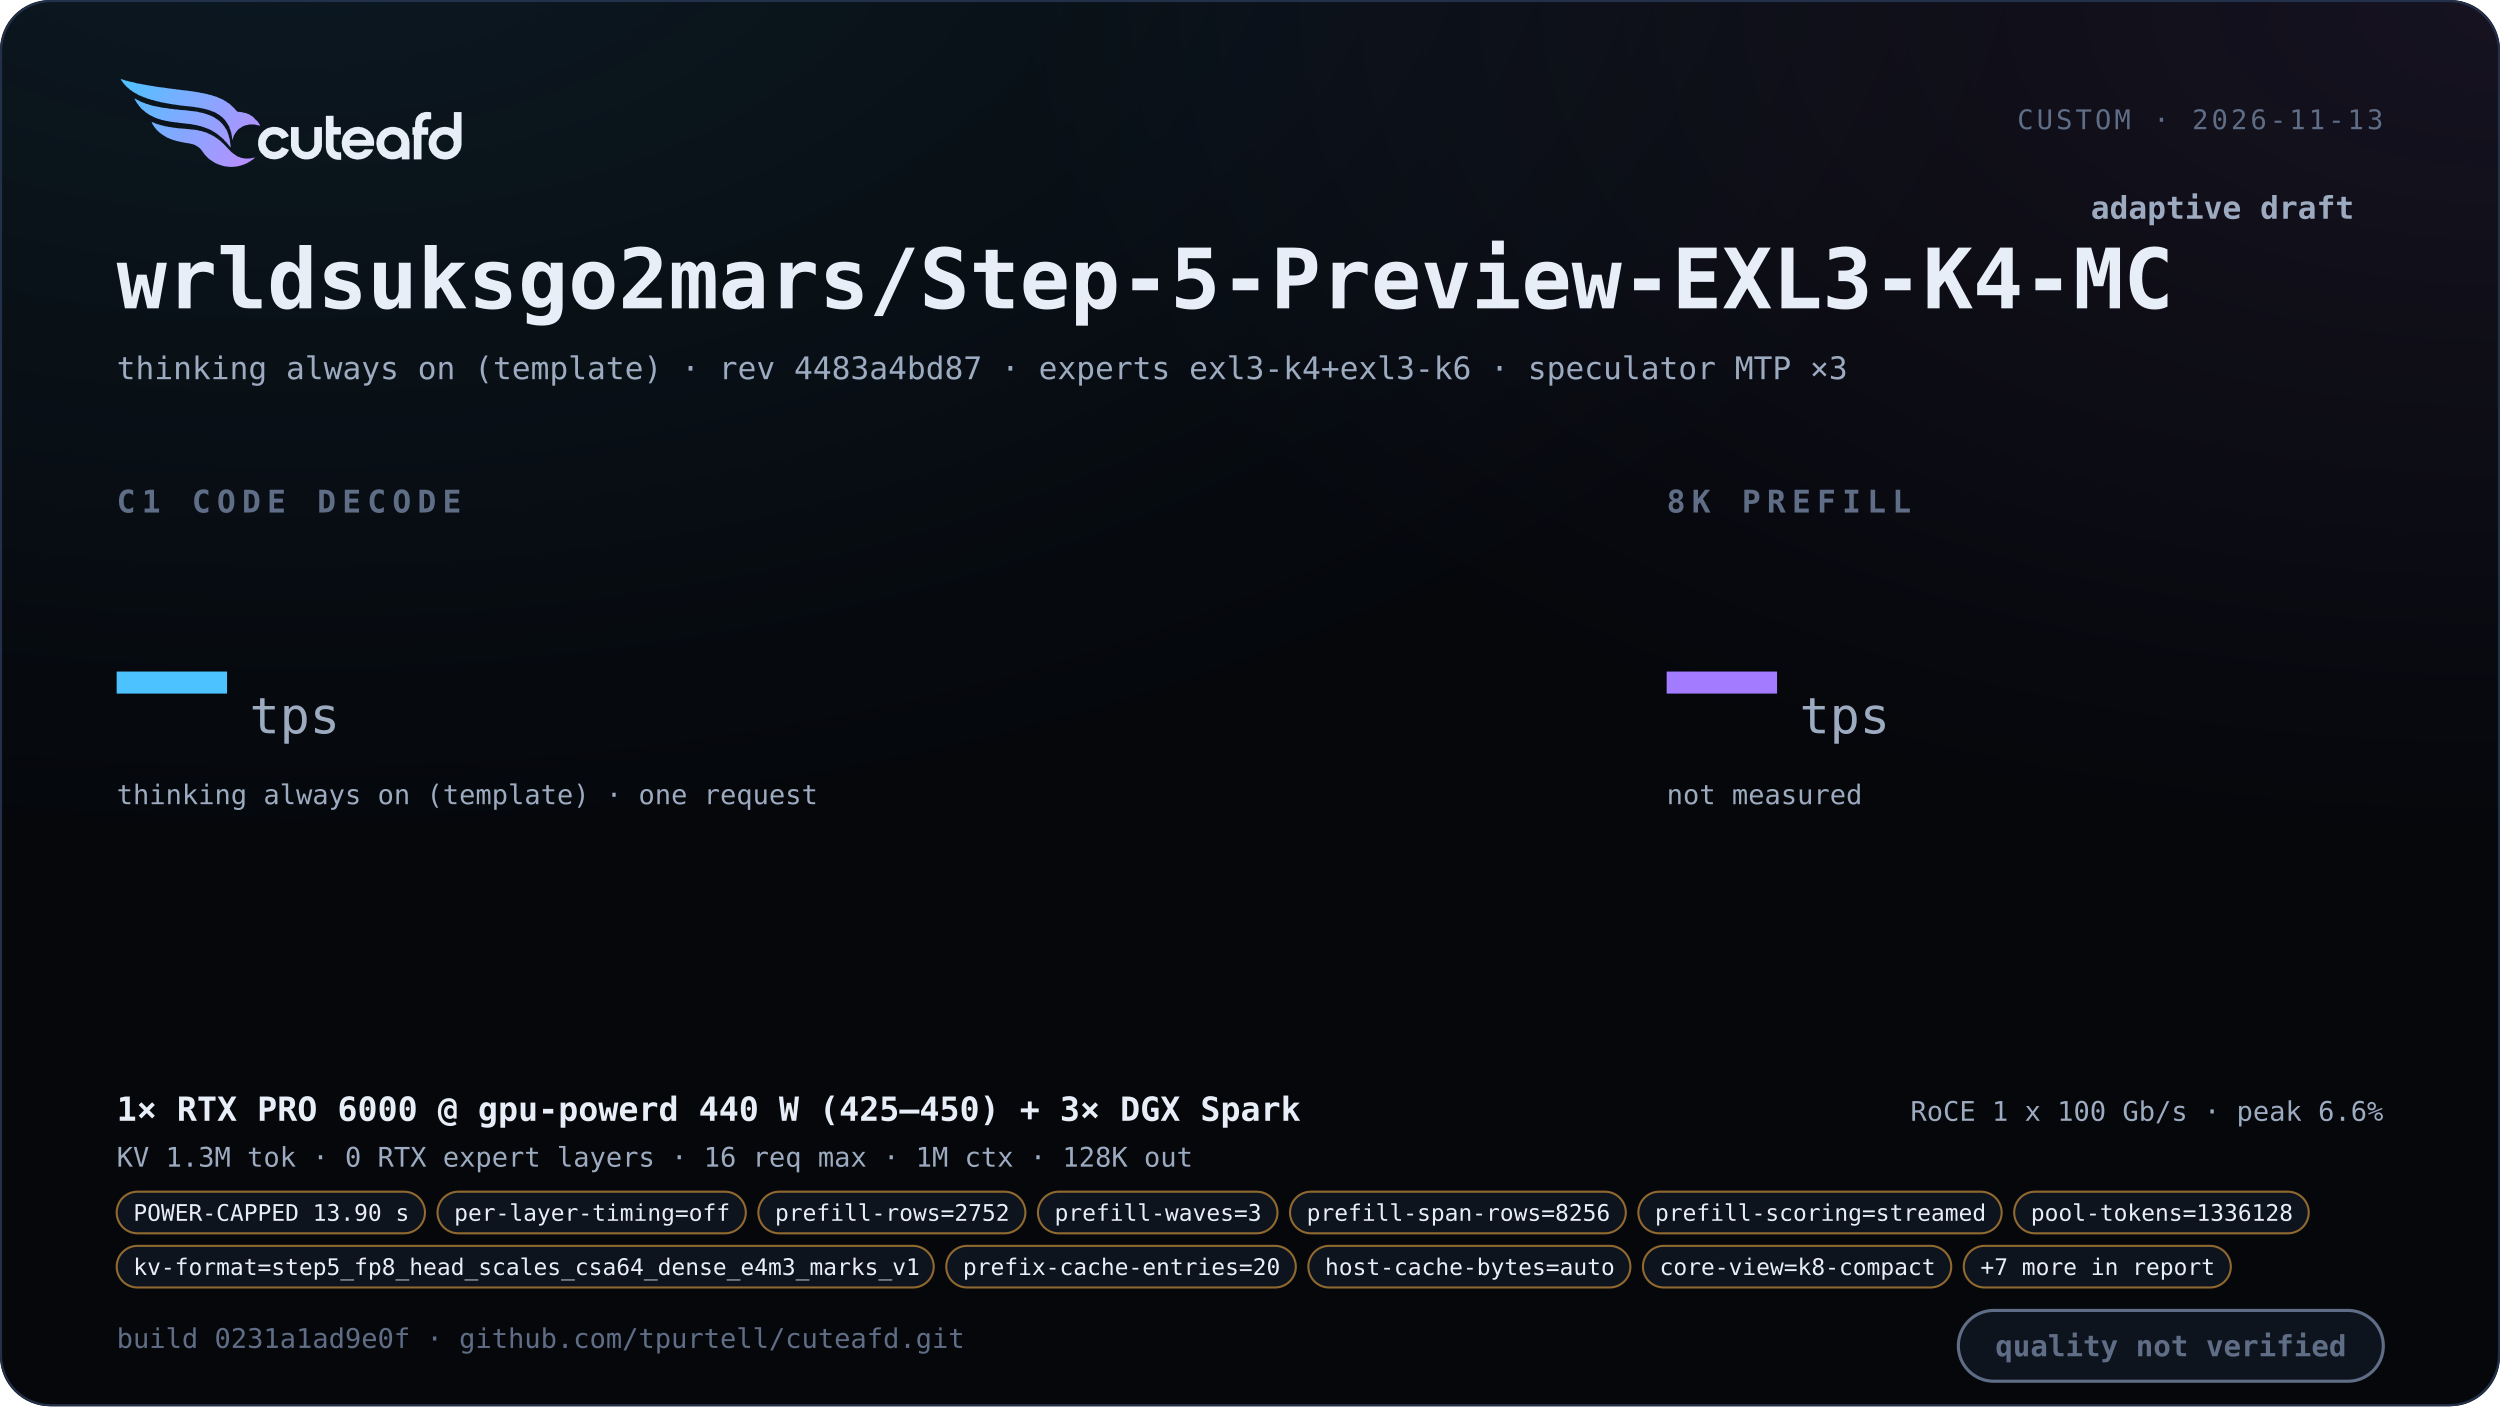
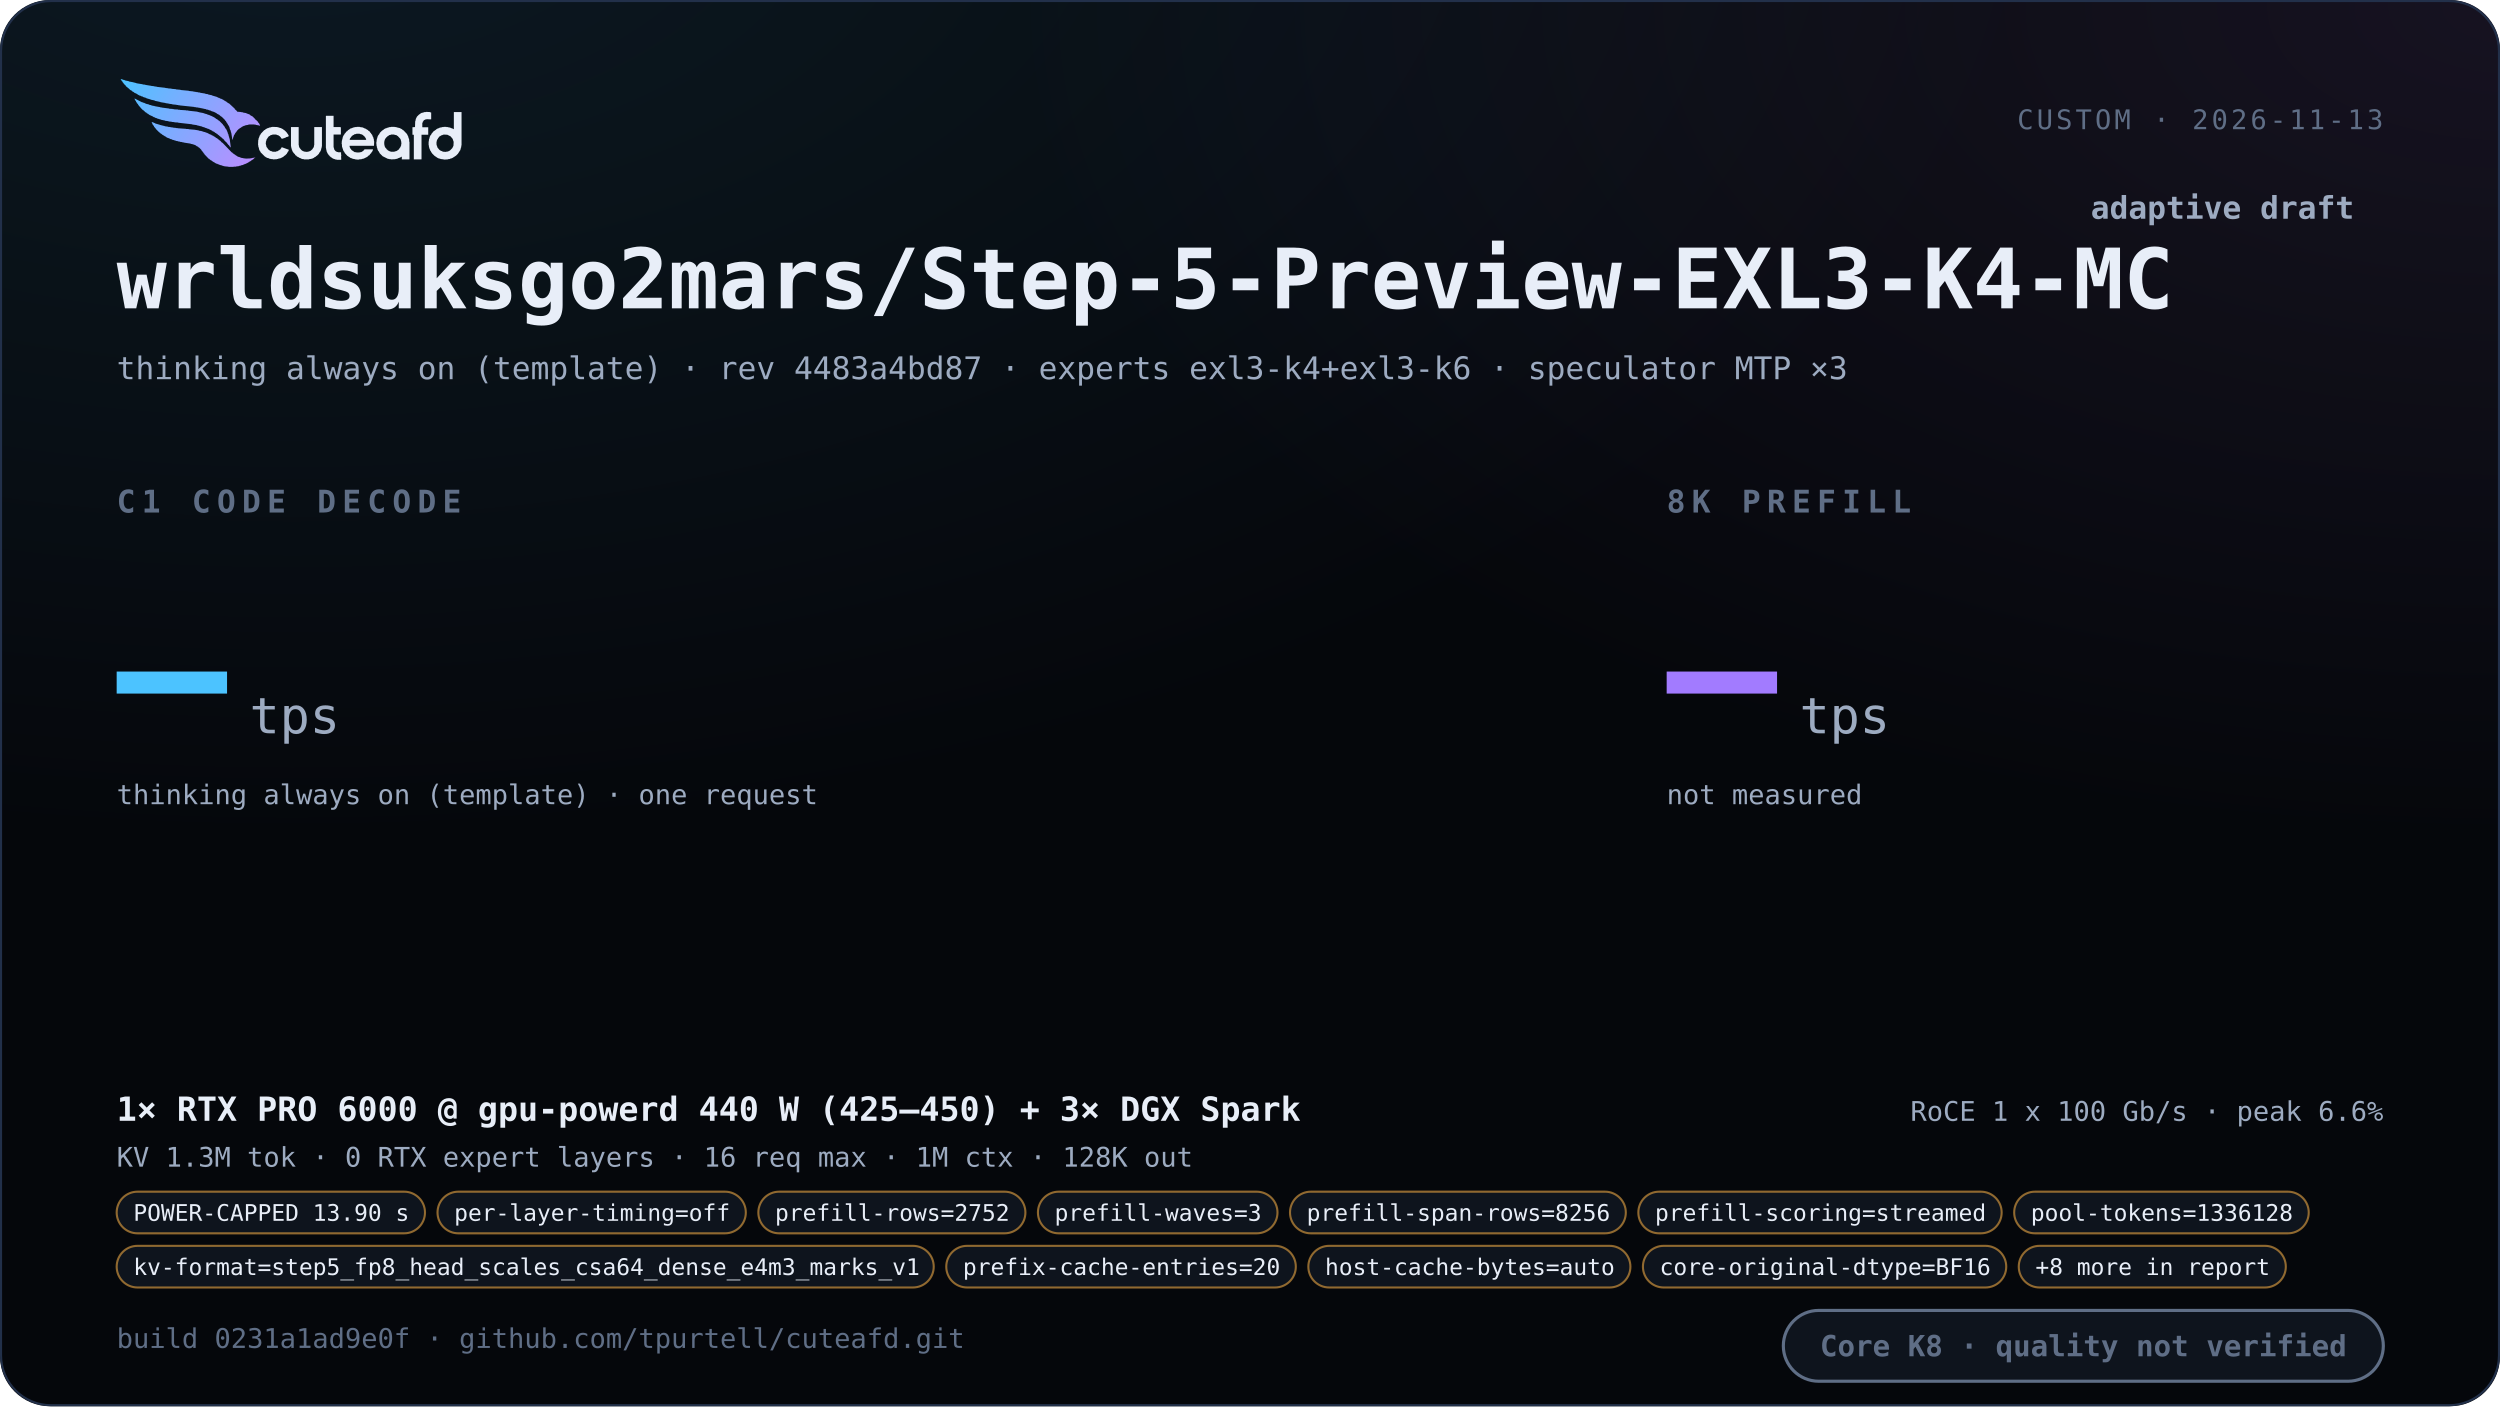
<svg xmlns="http://www.w3.org/2000/svg" width="1200" height="675" viewBox="0 0 1200 675">
  <defs>
    <linearGradient id="accent" x1="0" y1="0" x2="1" y2="0">
      <stop offset="0" stop-color="#4cc3ff" />
      <stop offset="1" stop-color="#c08bff" />
    </linearGradient>
    <pattern id="hazard" width="16" height="16" patternUnits="userSpaceOnUse" patternTransform="rotate(45)">
      <rect width="16" height="16" fill="#120405" />
      <rect width="8" height="16" fill="#ffb547" />
    </pattern>
    <radialGradient id="glow-a" cx="0.12" cy="-0.1" r="0.7">
      <stop offset="0" stop-color="#4cc3ff" stop-opacity="0.10" />
      <stop offset="1" stop-color="#4cc3ff" stop-opacity="0" />
    </radialGradient>
    <radialGradient id="glow-b" cx="1" cy="0" r="0.6">
      <stop offset="0" stop-color="#c08bff" stop-opacity="0.09" />
      <stop offset="1" stop-color="#c08bff" stop-opacity="0" />
    </radialGradient>
  </defs>
  <rect x="0" y="0" width="1200" height="675" rx="24" fill="#05070b" />
  <rect x="0" y="0" width="1200" height="675" rx="24" fill="url(#glow-a)" />
  <rect x="0" y="0" width="1200" height="675" rx="24" fill="url(#glow-b)" />
  <rect x="0.5" y="0.5" width="1199" height="674" rx="24" fill="none" stroke="#22304a" />
  <svg x="56" y="36" width="167.53" height="46" viewBox="81 149 1770 486" preserveAspectRatio="xMinYMid meet">
    <defs>
      <linearGradient id="cuteafd-swift" x1="101" y1="169" x2="808" y2="615" gradientUnits="userSpaceOnUse">
        <stop offset="0" stop-color="#4cc3ff" />
        <stop offset="1" stop-color="#c08bff" />
      </linearGradient>
    </defs>
    <path fill="url(#cuteafd-swift)" fill-rule="evenodd" d="M101 169L115 173 115 174 119 174 125 177 141 180 144 182 166 186 166 187 170 187 170 188 174 188 174 189 178 189 182 191 213 196 213 197 225 198 225 199 230 199 230 200 236 200 236 201 242 201 242 202 248 202 248 203 254 203 254 204 272 206 272 207 278 207 278 208 284 208 284 209 328 214 328 215 334 215 334 216 342 216 342 217 359 218 359 219 382 221 382 222 405 224 405 225 447 229 447 230 468 232 468 233 474 233 474 234 480 234 480 235 486 235 486 236 493 236 493 237 504 238 504 239 529 243 533 245 543 246 546 248 565 252 565 253 589 260 591 262 594 262 598 265 601 265 607 269 610 269 624 276 625 278 631 280 632 282 636 283 641 288 643 288 644 290 652 294 680 320 680 322 690 331 692 335 714 337 714 338 720 338 724 340 737 342 737 343 740 343 742 345 745 345 747 347 750 347 756 350 760 354 770 359 784 373 784 375 788 377 798 387 798 389 803 394 808 404 808 407 804 405 787 402 787 401 780 401 780 400 753 400 753 401 747 401 747 402 734 404 734 405 731 405 729 407 726 407 714 413 713 415 705 419 703 422 701 422 691 432 691 434 687 437 687 439 684 441 684 443 682 444 680 450 678 451 675 457 675 460 673 462 670 475 668 478 662 441 661 441 659 431 655 423 653 414 648 404 646 403 644 397 642 396 641 392 639 391 635 383 631 380 631 378 613 360 611 360 601 351 589 345 588 343 574 336 561 332 559 330 556 330 556 329 553 329 553 328 550 328 544 325 536 324 533 322 521 320 521 319 516 319 516 318 511 318 511 317 506 317 506 316 501 316 501 315 495 315 495 314 482 313 482 312 475 312 475 311 399 303 399 302 392 302 392 301 385 301 385 300 363 298 363 297 347 295 347 294 340 294 340 293 329 292 329 291 304 287 300 285 295 285 295 284 275 280 273 278 253 274 253 273 232 267 230 265 216 261 212 258 206 257 202 254 199 254 187 248 186 246 169 238 168 236 160 232 158 229 150 225 141 216 139 216 133 209 131 209 128 206 128 204 120 197 120 195 115 191 115 189 112 187 110 182 107 180 107 178 105 177ZM172 268L209 287 212 287 214 289 220 290 230 295 243 298 249 301 253 301 256 303 260 303 263 305 273 306 273 307 301 312 301 313 308 313 308 314 347 319 347 320 365 321 365 322 372 322 372 323 392 324 392 325 401 325 401 326 433 328 433 329 444 329 444 330 490 335 494 337 499 337 499 338 521 342 524 344 528 344 528 345 540 348 542 350 551 352 555 355 558 355 578 365 579 367 581 367 582 369 584 369 585 371 593 375 595 378 597 378 599 381 601 381 620 400 620 402 624 405 624 407 627 409 632 419 636 423 642 435 642 438 644 440 645 446 647 448 650 461 651 461 651 465 652 465 652 469 654 472 660 517 652 509 652 507 645 501 645 499 641 496 641 494 627 481 627 479 619 471 617 471 611 464 609 464 605 459 603 459 599 454 597 454 590 447 588 447 587 445 585 445 584 443 582 443 575 437 567 434 566 432 546 422 538 420 536 418 530 417 528 415 525 415 525 414 522 414 522 413 519 413 519 412 516 412 510 409 506 409 506 408 502 408 502 407 498 407 498 406 494 406 494 405 490 405 486 403 464 400 464 399 393 391 393 390 374 389 374 388 360 387 360 386 347 385 347 384 342 384 342 383 326 381 326 380 306 376 303 374 299 374 299 373 287 370 285 368 282 368 282 367 279 367 272 363 267 362 266 360 246 351 245 349 243 349 242 347 234 343 232 340 227 338 217 328 215 328 201 314 201 312 194 306 194 304 191 302 189 297 183 291 182 287 180 286 178 280 176 279 172 271ZM258 387L268 390 270 392 273 392 277 395 295 400 295 401 299 401 302 403 306 403 306 404 310 404 310 405 314 405 314 406 318 406 318 407 322 407 326 409 341 411 341 412 354 413 354 414 366 415 366 416 374 416 374 417 382 417 382 418 390 418 390 419 433 422 433 423 446 423 446 424 481 427 481 428 487 428 487 429 493 429 493 430 497 430 501 432 511 433 514 435 518 435 521 437 531 439 533 441 539 442 554 450 561 452 562 454 572 458 573 460 580 463 581 465 583 465 584 467 592 471 594 474 596 474 599 478 601 478 604 482 606 482 615 492 617 492 665 542 667 542 671 547 673 547 675 550 677 550 678 552 680 552 687 558 691 559 692 561 698 564 704 565 706 567 712 568 712 569 725 571 725 572 734 572 734 573 761 572 761 571 767 571 767 570 780 568 783 566 784 568 782 568 773 577 771 577 769 580 767 580 760 586 756 587 755 589 751 590 750 592 734 600 731 600 727 603 724 603 722 605 712 607 712 608 702 610 702 611 686 613 686 614 674 614 674 615 648 615 648 614 627 612 627 611 623 611 623 610 619 610 616 608 603 605 601 603 598 603 596 601 593 601 591 599 588 599 578 594 577 592 571 590 570 588 568 588 567 586 565 586 564 584 556 580 554 577 552 577 550 574 548 574 526 551 526 549 522 546 522 544 517 539 517 537 513 534 510 528 499 517 497 517 494 513 485 509 484 507 476 503 473 503 471 501 467 501 467 500 456 498 456 497 423 492 423 491 418 491 418 490 412 490 412 489 402 488 402 487 393 486 393 485 381 483 378 481 374 481 374 480 362 477 360 475 354 474 345 469 342 469 332 464 331 462 325 460 324 458 320 457 319 455 311 451 309 448 304 446 300 441 298 441 279 422 279 420 274 416 274 414 271 412 270 408 264 401Z" />
    <path fill="#e8eef8" fill-rule="evenodd" d="M1650 336L1670 337 1670 338 1676 339 1676 373 1675 374 1652 373 1652 374 1648 374 1640 378 1637 381 1637 383 1634 385 1632 392 1631 392 1631 413 1632 414 1661 414 1661 452 1627 452 1627 576 1626 577 1588 577 1588 454 1587 452 1581 452 1581 414 1594 413 1595 383 1596 383 1598 372 1604 360 1616 348 1618 348 1622 344 1628 341 1634 340 1634 339 1638 339 1642 337 1650 337ZM1791 337L1830 337 1830 506 1829 506 1828 517 1827 517 1824 529 1822 533 1820 534 1819 538 1817 539 1817 541 1815 542 1815 544 1813 545 1813 547 1801 559 1799 559 1798 561 1796 561 1794 564 1790 565 1789 567 1779 572 1776 572 1770 575 1761 576 1761 577 1740 578 1740 577 1723 575 1723 574 1714 572 1704 567 1703 565 1698 563 1696 560 1694 560 1680 546 1680 544 1677 542 1674 535 1672 534 1670 527 1668 525 1666 516 1665 516 1664 505 1663 505 1663 486 1664 486 1665 474 1666 474 1669 462 1673 454 1675 453 1679 445 1683 442 1683 440 1690 433 1692 433 1695 429 1697 429 1704 423 1712 419 1715 419 1719 416 1731 414 1731 413 1739 413 1739 412 1753 412 1753 413 1761 413 1761 414 1770 415 1770 416 1776 417 1778 419 1781 419 1791 424ZM1143 356L1181 356 1181 413 1217 413 1217 416 1218 416 1218 450 1217 451 1181 451 1181 515 1182 515 1182 520 1183 520 1185 528 1192 536 1194 536 1197 539 1204 540 1204 541 1219 541 1219 553 1220 553 1220 561 1219 561 1220 578 1219 579 1197 579 1197 578 1188 577 1186 575 1183 575 1173 570 1172 568 1167 566 1164 562 1162 562 1161 559 1156 555 1156 553 1153 551 1146 537 1144 526 1143 526 1143 519 1142 519 1142 357ZM870 412L897 413 897 414 901 414 901 415 905 415 907 417 913 418 925 424 930 429 932 429 944 441 944 443 947 445 947 447 949 448 954 458 954 460 951 460 947 463 941 464 937 467 934 467 934 468 918 473 917 470 914 468 914 466 906 458 904 458 903 456 899 454 896 454 890 451 871 451 871 452 862 454 856 459 854 459 849 464 849 466 846 468 844 473 842 474 839 485 838 485 838 492 837 492 837 498 838 498 838 504 839 504 840 511 843 517 845 518 845 520 848 522 848 524 854 530 856 530 857 532 863 535 866 535 872 538 889 538 889 537 898 535 901 532 905 531 907 528 909 528 913 524 913 522 915 521 918 515 954 528 953 533 951 537 949 538 948 542 946 543 944 548 934 558 932 558 926 564 912 571 899 574 899 575 894 575 894 576 874 577 874 576 861 575 861 574 857 574 849 570 846 570 836 565 835 563 833 563 811 541 810 537 808 536 804 528 801 515 800 515 800 511 799 511 799 504 798 504 799 478 800 478 801 470 805 462 805 459 807 455 809 454 810 450 812 449 812 447 829 429 834 427 836 424 848 418 851 418 853 416 864 414 864 413 870 413ZM1298 412L1314 412 1314 413 1329 415 1339 420 1342 420 1345 423 1352 426 1353 428 1355 428 1359 433 1361 433 1366 438 1366 440 1371 444 1371 446 1377 453 1379 460 1382 464 1384 473 1385 473 1386 485 1387 485 1386 508 1262 508 1262 512 1263 512 1263 515 1267 523 1270 525 1270 527 1275 532 1277 532 1278 534 1280 534 1281 536 1283 536 1284 538 1288 540 1297 541 1297 542 1313 542 1313 541 1321 540 1327 537 1328 535 1330 535 1337 528 1337 526 1381 526 1380 531 1376 539 1372 543 1372 545 1365 551 1365 553 1361 557 1359 557 1352 564 1334 573 1324 575 1324 576 1310 577 1310 578 1297 578 1297 577 1290 577 1290 576 1278 574 1278 573 1275 573 1273 571 1270 571 1264 568 1263 566 1259 565 1254 560 1252 560 1238 545 1238 543 1236 542 1235 538 1233 537 1229 529 1229 526 1227 524 1227 520 1224 514 1223 499 1222 499 1223 482 1224 482 1224 477 1225 477 1228 463 1233 453 1235 452 1236 448 1243 441 1243 439 1247 435 1249 435 1255 428 1257 428 1258 426 1260 426 1261 424 1263 424 1264 422 1270 419 1273 419 1281 415 1285 415 1289 413 1298 413ZM1472 412L1491 412 1491 413 1498 413 1498 414 1503 414 1503 415 1516 418 1528 424 1533 429 1535 429 1553 448 1560 462 1560 465 1561 465 1561 468 1564 474 1565 488 1566 488 1566 576 1565 577 1527 577 1527 564 1526 563 1518 568 1515 568 1514 570 1511 570 1503 574 1495 575 1495 576 1472 577 1472 576 1464 576 1464 575 1456 574 1430 561 1415 546 1410 536 1408 535 1404 527 1402 518 1401 518 1400 509 1399 509 1399 501 1398 501 1398 488 1399 488 1400 475 1401 475 1401 471 1402 471 1404 462 1408 454 1410 453 1410 451 1412 450 1416 442 1428 430 1430 430 1432 427 1434 427 1438 423 1446 419 1449 419 1451 417 1457 416 1457 415 1461 415 1465 413 1472 413ZM965 413L1004 413 1004 504 1005 504 1005 510 1006 510 1006 513 1009 519 1019 531 1021 531 1022 533 1028 536 1031 536 1034 538 1041 538 1041 539 1053 538 1053 537 1056 537 1056 536 1059 536 1065 533 1075 524 1076 520 1078 519 1081 513 1082 505 1083 505 1083 413 1122 413 1122 511 1121 511 1121 517 1120 517 1117 530 1112 540 1110 541 1106 549 1096 559 1094 559 1091 563 1084 566 1083 568 1073 573 1070 573 1070 574 1056 576 1056 577 1031 577 1031 576 1021 575 1011 570 1008 570 1007 568 995 562 991 557 989 557 986 554 986 552 977 543 977 541 975 540 971 532 971 529 969 527 967 517 966 517 966 511 965 511ZM1263 478L1346 478 1346 474 1342 466 1340 465 1340 463 1329 453 1323 450 1314 448 1314 447 1296 447 1296 448 1286 450 1283 453 1279 454 1277 457 1275 457 1272 460 1272 462 1269 464 1269 466 1266 468 1263 474ZM1524 499L1525 499 1524 485 1523 485 1523 481 1522 481 1522 478 1519 472 1506 458 1504 458 1503 456 1499 454 1489 452 1489 451 1472 451 1472 452 1463 454 1457 459 1455 459 1452 463 1449 464 1449 466 1444 471 1440 479 1439 486 1438 486 1438 502 1439 502 1439 507 1440 507 1440 510 1444 518 1450 524 1450 526 1454 528 1456 531 1468 537 1472 537 1472 538 1489 538 1489 537 1493 537 1493 536 1496 536 1496 535 1499 535 1505 532 1507 529 1509 529 1513 525 1513 523 1517 520 1517 518 1521 514 1521 511 1524 505ZM1703 503L1704 503 1704 507 1705 507 1708 517 1719 530 1721 530 1725 534 1728 534 1736 538 1752 539 1752 538 1761 537 1771 532 1783 520 1789 508 1790 487 1789 487 1789 483 1788 483 1785 473 1774 460 1758 452 1739 451 1739 452 1735 452 1735 453 1725 456 1724 458 1719 460 1714 465 1714 467 1711 469 1711 471 1707 475 1707 478 1705 480 1704 487 1703 487Z" />
  </svg>
  <text x="1144" y="62" font-family="ui-monospace, 'SF Mono', 'JetBrains Mono', 'Cascadia Mono', Menlo, Consolas, 'DejaVu Sans Mono', monospace" font-size="13" fill="#5f6e86" text-anchor="end" letter-spacing="1.5">CUSTOM · 2026-11-13</text>
  <text x="1130" y="105" font-family="ui-monospace, 'SF Mono', 'JetBrains Mono', 'Cascadia Mono', Menlo, Consolas, 'DejaVu Sans Mono', monospace" font-size="15" fill="#9dabc1" font-weight="600" text-anchor="end">adaptive draft</text>
  <text x="56" y="148" font-family="ui-monospace, 'SF Mono', 'JetBrains Mono', 'Cascadia Mono', Menlo, Consolas, 'DejaVu Sans Mono', monospace" font-size="40" fill="#e8eef8" font-weight="700">wrldsuksgo2mars/Step-5-Preview-EXL3-K4-MC</text>
  <text x="56" y="182" font-family="ui-monospace, 'SF Mono', 'JetBrains Mono', 'Cascadia Mono', Menlo, Consolas, 'DejaVu Sans Mono', monospace" font-size="15" fill="#9dabc1">thinking always on (template) · rev 4483a4bd87 · experts exl3-k4+exl3-k6 · speculator MTP ×3</text>
  <text x="56" y="246" font-family="ui-monospace, 'SF Mono', 'JetBrains Mono', 'Cascadia Mono', Menlo, Consolas, 'DejaVu Sans Mono', monospace" font-size="15" fill="#5f6e86" font-weight="600" letter-spacing="3">C1 CODE DECODE</text>
  <text x="56" y="352" font-family="ui-monospace, 'SF Mono', 'JetBrains Mono', 'Cascadia Mono', Menlo, Consolas, 'DejaVu Sans Mono', monospace" font-size="88" fill="#4cc3ff" font-weight="700" letter-spacing="-3">—</text>
  <text x="119.8" y="352" font-family="ui-monospace, 'SF Mono', 'JetBrains Mono', 'Cascadia Mono', Menlo, Consolas, 'DejaVu Sans Mono', monospace" font-size="24" fill="#9dabc1">tps</text>
  <text x="56" y="386" font-family="ui-monospace, 'SF Mono', 'JetBrains Mono', 'Cascadia Mono', Menlo, Consolas, 'DejaVu Sans Mono', monospace" font-size="13" fill="#9dabc1">thinking always on (template) · one request</text>
  <text x="800" y="246" font-family="ui-monospace, 'SF Mono', 'JetBrains Mono', 'Cascadia Mono', Menlo, Consolas, 'DejaVu Sans Mono', monospace" font-size="15" fill="#5f6e86" font-weight="600" letter-spacing="3">8K PREFILL</text>
  <text x="800" y="352" font-family="ui-monospace, 'SF Mono', 'JetBrains Mono', 'Cascadia Mono', Menlo, Consolas, 'DejaVu Sans Mono', monospace" font-size="88" fill="#a27bff" font-weight="700" letter-spacing="-3">—</text>
  <text x="863.8" y="352" font-family="ui-monospace, 'SF Mono', 'JetBrains Mono', 'Cascadia Mono', Menlo, Consolas, 'DejaVu Sans Mono', monospace" font-size="24" fill="#9dabc1">tps</text>
  <text x="800" y="386" font-family="ui-monospace, 'SF Mono', 'JetBrains Mono', 'Cascadia Mono', Menlo, Consolas, 'DejaVu Sans Mono', monospace" font-size="13" fill="#9dabc1">not measured</text>
  <text x="56" y="538" font-family="ui-monospace, 'SF Mono', 'JetBrains Mono', 'Cascadia Mono', Menlo, Consolas, 'DejaVu Sans Mono', monospace" font-size="16" fill="#e8eef8" font-weight="600">1× RTX PRO 6000 @ gpu-powerd 440 W (425–450) + 3× DGX Spark</text>
  <text x="1144" y="538" font-family="ui-monospace, 'SF Mono', 'JetBrains Mono', 'Cascadia Mono', Menlo, Consolas, 'DejaVu Sans Mono', monospace" font-size="13" fill="#9dabc1" text-anchor="end">RoCE 1 x 100 Gb/s · peak 6.6%</text>
  <text x="56" y="560" font-family="ui-monospace, 'SF Mono', 'JetBrains Mono', 'Cascadia Mono', Menlo, Consolas, 'DejaVu Sans Mono', monospace" font-size="13" fill="#9dabc1">KV 1.3M tok · 0 RTX expert layers · 16 req max · 1M ctx · 128K out</text>
  <rect x="56" y="572" width="148" height="20" rx="10" fill="#0e141d" stroke="#ffb547" stroke-opacity="0.55" />
  <text x="64" y="586" font-family="ui-monospace, 'SF Mono', 'JetBrains Mono', 'Cascadia Mono', Menlo, Consolas, 'DejaVu Sans Mono', monospace" font-size="11" fill="#e8eef8">POWER-CAPPED 13.90 s</text>
  <rect x="210" y="572" width="148" height="20" rx="10" fill="#0e141d" stroke="#ffb547" stroke-opacity="0.55" />
  <text x="218" y="586" font-family="ui-monospace, 'SF Mono', 'JetBrains Mono', 'Cascadia Mono', Menlo, Consolas, 'DejaVu Sans Mono', monospace" font-size="11" fill="#e8eef8">per-layer-timing=off</text>
  <rect x="364" y="572" width="128.2" height="20" rx="10" fill="#0e141d" stroke="#ffb547" stroke-opacity="0.55" />
  <text x="372" y="586" font-family="ui-monospace, 'SF Mono', 'JetBrains Mono', 'Cascadia Mono', Menlo, Consolas, 'DejaVu Sans Mono', monospace" font-size="11" fill="#e8eef8">prefill-rows=2752</text>
  <rect x="498.2" y="572" width="115" height="20" rx="10" fill="#0e141d" stroke="#ffb547" stroke-opacity="0.55" />
  <text x="506.2" y="586" font-family="ui-monospace, 'SF Mono', 'JetBrains Mono', 'Cascadia Mono', Menlo, Consolas, 'DejaVu Sans Mono', monospace" font-size="11" fill="#e8eef8">prefill-waves=3</text>
  <rect x="619.2" y="572" width="161.2" height="20" rx="10" fill="#0e141d" stroke="#ffb547" stroke-opacity="0.55" />
  <text x="627.2" y="586" font-family="ui-monospace, 'SF Mono', 'JetBrains Mono', 'Cascadia Mono', Menlo, Consolas, 'DejaVu Sans Mono', monospace" font-size="11" fill="#e8eef8">prefill-span-rows=8256</text>
  <rect x="786.4" y="572" width="174.4" height="20" rx="10" fill="#0e141d" stroke="#ffb547" stroke-opacity="0.55" />
  <text x="794.4" y="586" font-family="ui-monospace, 'SF Mono', 'JetBrains Mono', 'Cascadia Mono', Menlo, Consolas, 'DejaVu Sans Mono', monospace" font-size="11" fill="#e8eef8">prefill-scoring=streamed</text>
  <rect x="966.8" y="572" width="141.4" height="20" rx="10" fill="#0e141d" stroke="#ffb547" stroke-opacity="0.55" />
  <text x="974.8" y="586" font-family="ui-monospace, 'SF Mono', 'JetBrains Mono', 'Cascadia Mono', Menlo, Consolas, 'DejaVu Sans Mono', monospace" font-size="11" fill="#e8eef8">pool-tokens=1336128</text>
  <rect x="56" y="598" width="392.2" height="20" rx="10" fill="#0e141d" stroke="#ffb547" stroke-opacity="0.55" />
  <text x="64" y="612" font-family="ui-monospace, 'SF Mono', 'JetBrains Mono', 'Cascadia Mono', Menlo, Consolas, 'DejaVu Sans Mono', monospace" font-size="11" fill="#e8eef8">kv-format=step5_fp8_head_scales_csa64_dense_e4m3_marks_v1</text>
  <rect x="454.2" y="598" width="167.8" height="20" rx="10" fill="#0e141d" stroke="#ffb547" stroke-opacity="0.55" />
  <text x="462.2" y="612" font-family="ui-monospace, 'SF Mono', 'JetBrains Mono', 'Cascadia Mono', Menlo, Consolas, 'DejaVu Sans Mono', monospace" font-size="11" fill="#e8eef8">prefix-cache-entries=20</text>
  <rect x="628" y="598" width="154.6" height="20" rx="10" fill="#0e141d" stroke="#ffb547" stroke-opacity="0.55" />
  <text x="636" y="612" font-family="ui-monospace, 'SF Mono', 'JetBrains Mono', 'Cascadia Mono', Menlo, Consolas, 'DejaVu Sans Mono', monospace" font-size="11" fill="#e8eef8">host-cache-bytes=auto</text>
-   <rect x="788.6" y="598" width="148" height="20" rx="10" fill="#0e141d" stroke="#ffb547" stroke-opacity="0.55" />
-   <text x="796.6" y="612" font-family="ui-monospace, 'SF Mono', 'JetBrains Mono', 'Cascadia Mono', Menlo, Consolas, 'DejaVu Sans Mono', monospace" font-size="11" fill="#e8eef8">core-view=k8-compact</text>
-   <rect x="942.6" y="598" width="128.2" height="20" rx="10" fill="#0e141d" stroke="#ffb547" stroke-opacity="0.55" />
-   <text x="950.6" y="612" font-family="ui-monospace, 'SF Mono', 'JetBrains Mono', 'Cascadia Mono', Menlo, Consolas, 'DejaVu Sans Mono', monospace" font-size="11" fill="#e8eef8">+7 more in report</text>
+   <rect x="788.6" y="598" width="174.4" height="20" rx="10" fill="#0e141d" stroke="#ffb547" stroke-opacity="0.55" />
+   <text x="796.6" y="612" font-family="ui-monospace, 'SF Mono', 'JetBrains Mono', 'Cascadia Mono', Menlo, Consolas, 'DejaVu Sans Mono', monospace" font-size="11" fill="#e8eef8">core-original-dtype=BF16</text>
+   <rect x="969" y="598" width="128.2" height="20" rx="10" fill="#0e141d" stroke="#ffb547" stroke-opacity="0.55" />
+   <text x="977" y="612" font-family="ui-monospace, 'SF Mono', 'JetBrains Mono', 'Cascadia Mono', Menlo, Consolas, 'DejaVu Sans Mono', monospace" font-size="11" fill="#e8eef8">+8 more in report</text>
  <text x="56" y="647" font-family="ui-monospace, 'SF Mono', 'JetBrains Mono', 'Cascadia Mono', Menlo, Consolas, 'DejaVu Sans Mono', monospace" font-size="13" fill="#5f6e86">build 0231a1ad9e0f · github.com/tpurtell/cuteafd.git</text>
-   <rect x="940" y="629" width="204" height="34" rx="17" fill="#0e141d" stroke="#5f6e86" stroke-width="1.5" />
-   <text x="1042" y="651" font-family="ui-monospace, 'SF Mono', 'JetBrains Mono', 'Cascadia Mono', Menlo, Consolas, 'DejaVu Sans Mono', monospace" font-size="14" fill="#5f6e86" font-weight="600" text-anchor="middle">quality not verified</text>
+   <rect x="856" y="629" width="288" height="34" rx="17" fill="#0e141d" stroke="#5f6e86" stroke-width="1.5" />
+   <text x="1000" y="651" font-family="ui-monospace, 'SF Mono', 'JetBrains Mono', 'Cascadia Mono', Menlo, Consolas, 'DejaVu Sans Mono', monospace" font-size="14" fill="#5f6e86" font-weight="600" text-anchor="middle">Core K8 · quality not verified</text>
</svg>
